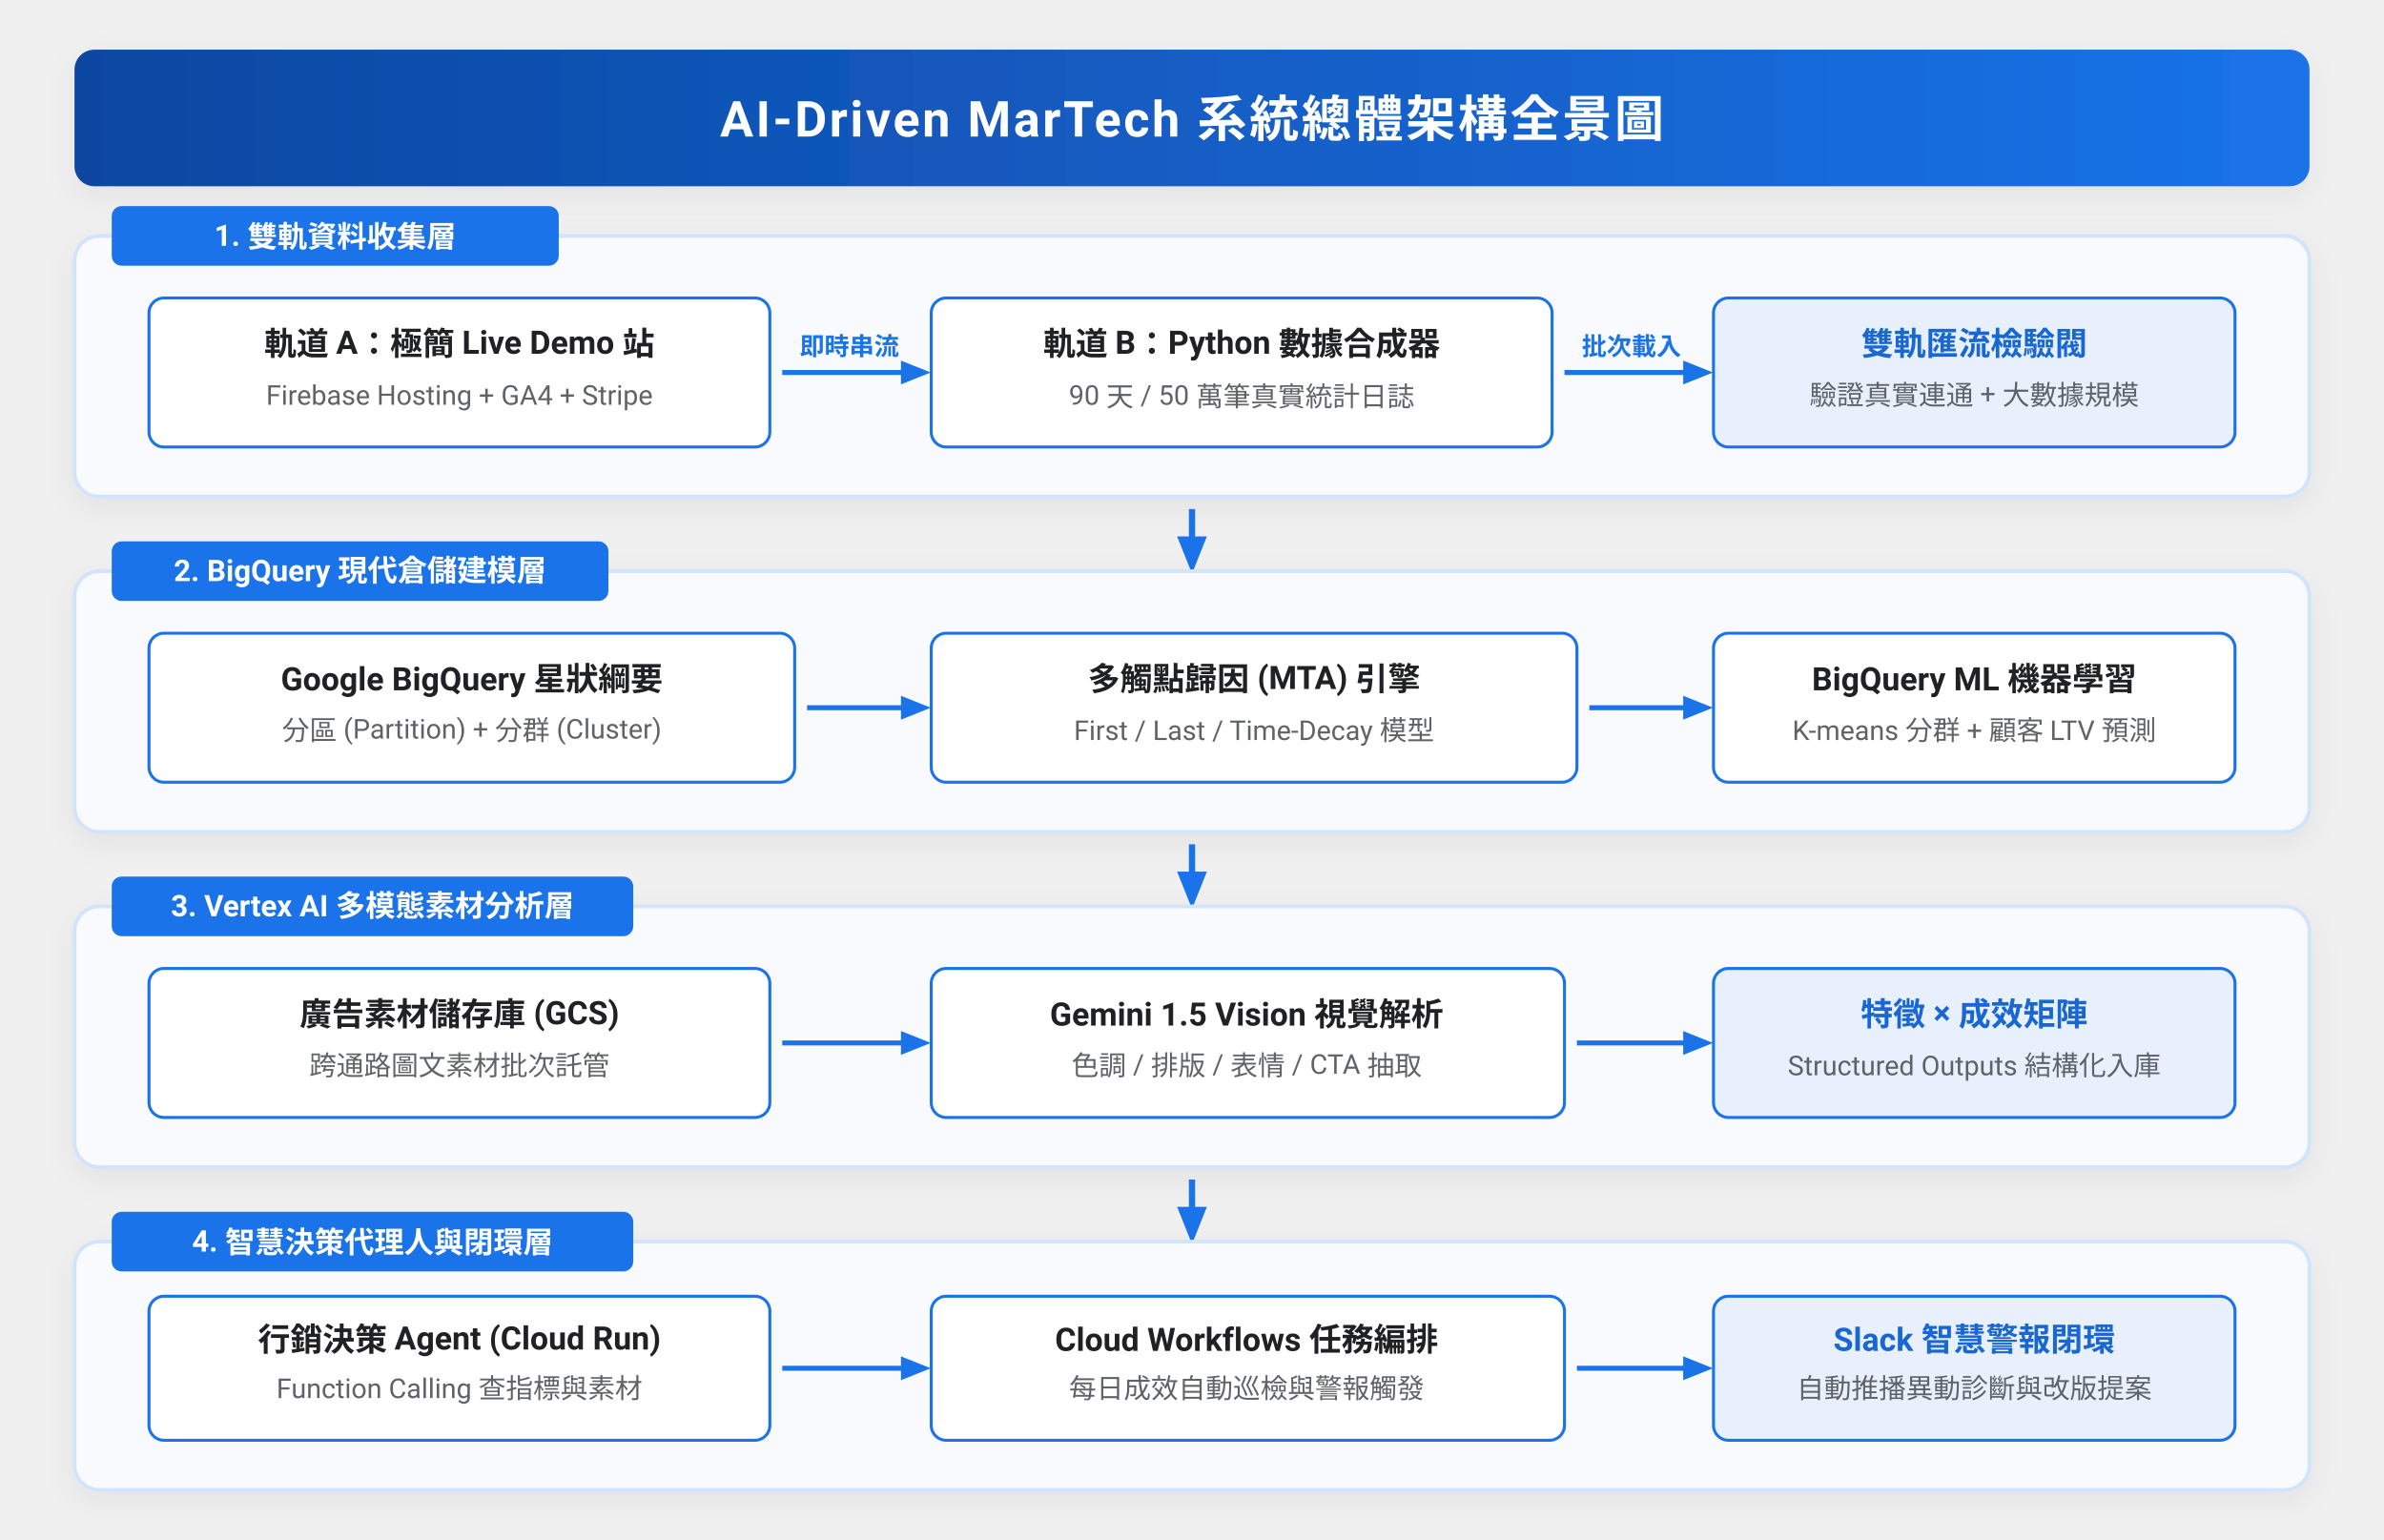
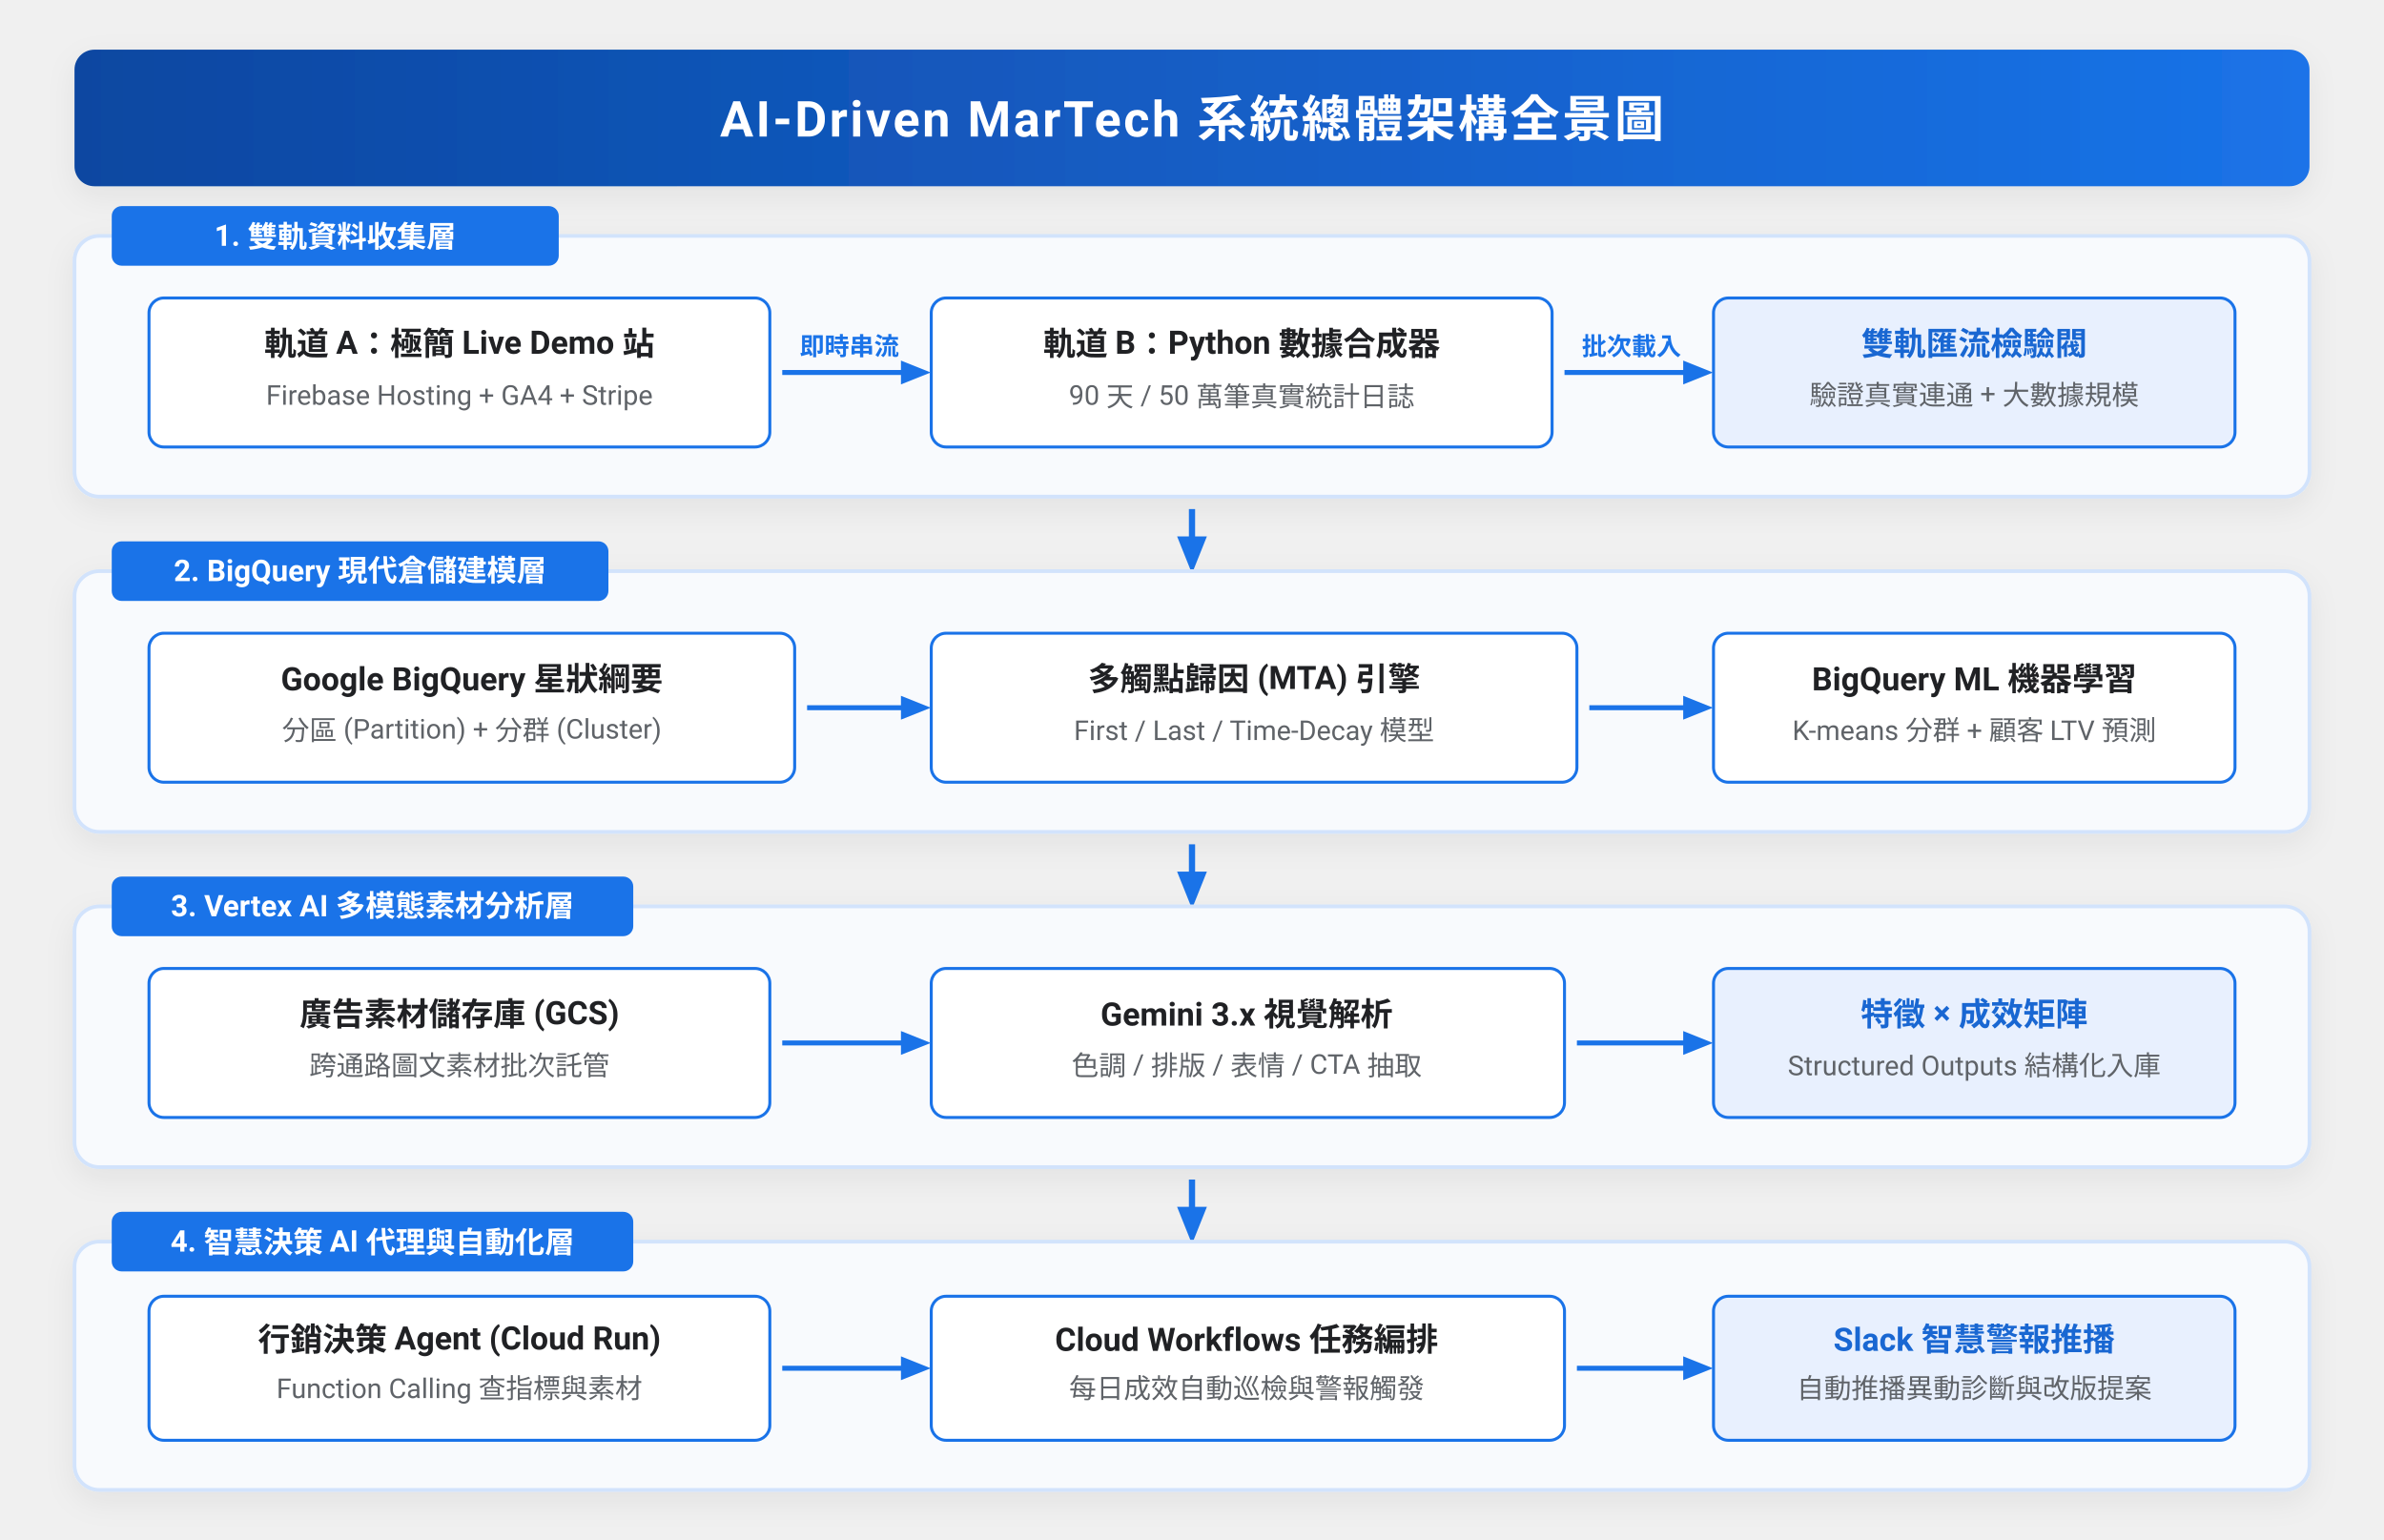
<svg xmlns="http://www.w3.org/2000/svg" viewBox="0 0 960 620" width="100%" height="100%" style="background:#ffffff; font-family:-apple-system, BlinkMacSystemFont, 'Segoe UI', Roboto, Helvetica, Arial, sans-serif;">
  <defs>
    <filter id="shadow" x="-5%" y="-5%" width="110%" height="115%" filterUnits="userSpaceOnUse">
      <feDropShadow dx="0" dy="4" stdDeviation="6" flood-color="#000000" flood-opacity="0.06" />
    </filter>
    <linearGradient id="primary-grad" x1="0%" y1="0%" x2="100%" y2="0%">
      <stop offset="0%" stop-color="#1a73e8" />
      <stop offset="100%" stop-color="#4285f4" />
    </linearGradient>
    <linearGradient id="header-grad" x1="0%" y1="0%" x2="100%" y2="0%">
      <stop offset="0%" stop-color="#0d47a1" />
      <stop offset="100%" stop-color="#1a73e8" />
    </linearGradient>
    <marker id="arrow" viewBox="0 0 10 10" refX="6" refY="5" markerWidth="6" markerHeight="6" orient="auto-start-reverse">
      <path d="M 0 1 L 10 5 L 0 9 z" fill="#1a73e8" />
    </marker>
  </defs>
  <rect x="30" y="20" width="900" height="55" rx="8" fill="url(#header-grad)" filter="url(#shadow)" />
  <text x="480" y="55" text-anchor="middle" fill="#ffffff" font-size="20" font-weight="700" letter-spacing="1">AI-Driven MarTech 系統總體架構全景圖</text>
  <g transform="translate(30, 95)">
    <rect width="900" height="105" rx="10" fill="#f8fafd" stroke="#d2e3fc" stroke-width="1.5" filter="url(#shadow)" />
    <rect x="15" y="-12" width="180" height="24" rx="4" fill="#1a73e8" />
    <text x="105" y="4" text-anchor="middle" fill="#ffffff" font-size="12" font-weight="600">1. 雙軌資料收集層</text>
    <rect x="30" y="25" width="250" height="60" rx="6" fill="#ffffff" stroke="#1a73e8" stroke-width="1.2" />
    <text x="155" y="48" text-anchor="middle" fill="#202124" font-size="13" font-weight="600">軌道 A：極簡 Live Demo 站</text>
    <text x="155" y="68" text-anchor="middle" fill="#5f6368" font-size="11">Firebase Hosting + GA4 + Stripe</text>
    <path d="M 285 55 L 340 55" stroke="#1a73e8" stroke-width="2" marker-end="url(#arrow)" />
    <text x="312" y="48" text-anchor="middle" fill="#1a73e8" font-size="10" font-weight="600">即時串流</text>
    <rect x="345" y="25" width="250" height="60" rx="6" fill="#ffffff" stroke="#1a73e8" stroke-width="1.2" />
    <text x="470" y="48" text-anchor="middle" fill="#202124" font-size="13" font-weight="600">軌道 B：Python 數據合成器</text>
    <text x="470" y="68" text-anchor="middle" fill="#5f6368" font-size="11">90 天 / 50 萬筆真實統計日誌</text>
    <path d="M 600 55 L 655 55" stroke="#1a73e8" stroke-width="2" marker-end="url(#arrow)" />
    <text x="627" y="48" text-anchor="middle" fill="#1a73e8" font-size="10" font-weight="600">批次載入</text>
    <rect x="660" y="25" width="210" height="60" rx="6" fill="#e8f0fe" stroke="#1a73e8" stroke-width="1.2" />
    <text x="765" y="48" text-anchor="middle" fill="#1967d2" font-size="13" font-weight="700">雙軌匯流檢驗閥</text>
    <text x="765" y="68" text-anchor="middle" fill="#5f6368" font-size="11">驗證真實連通 + 大數據規模</text>
  </g>
  <path d="M 480 205 L 480 225" stroke="#1a73e8" stroke-width="2.5" marker-end="url(#arrow)" />
  <g transform="translate(30, 230)">
    <rect width="900" height="105" rx="10" fill="#f8fafd" stroke="#d2e3fc" stroke-width="1.5" filter="url(#shadow)" />
    <rect x="15" y="-12" width="200" height="24" rx="4" fill="#1a73e8" />
    <text x="115" y="4" text-anchor="middle" fill="#ffffff" font-size="12" font-weight="600">2. BigQuery 現代倉儲建模層</text>
    <rect x="30" y="25" width="260" height="60" rx="6" fill="#ffffff" stroke="#1a73e8" stroke-width="1.2" />
    <text x="160" y="48" text-anchor="middle" fill="#202124" font-size="13" font-weight="600">Google BigQuery 星狀綱要</text>
    <text x="160" y="68" text-anchor="middle" fill="#5f6368" font-size="11">分區 (Partition) + 分群 (Cluster)</text>
    <path d="M 295 55 L 340 55" stroke="#1a73e8" stroke-width="2" marker-end="url(#arrow)" />
    <rect x="345" y="25" width="260" height="60" rx="6" fill="#ffffff" stroke="#1a73e8" stroke-width="1.2" />
    <text x="475" y="48" text-anchor="middle" fill="#202124" font-size="13" font-weight="600">多觸點歸因 (MTA) 引擎</text>
    <text x="475" y="68" text-anchor="middle" fill="#5f6368" font-size="11">First / Last / Time-Decay 模型</text>
    <path d="M 610 55 L 655 55" stroke="#1a73e8" stroke-width="2" marker-end="url(#arrow)" />
    <rect x="660" y="25" width="210" height="60" rx="6" fill="#ffffff" stroke="#1a73e8" stroke-width="1.2" />
    <text x="765" y="48" text-anchor="middle" fill="#202124" font-size="13" font-weight="600">BigQuery ML 機器學習</text>
    <text x="765" y="68" text-anchor="middle" fill="#5f6368" font-size="11">K-means 分群 + 顧客 LTV 預測</text>
  </g>
  <path d="M 480 340 L 480 360" stroke="#1a73e8" stroke-width="2.5" marker-end="url(#arrow)" />
  <g transform="translate(30, 365)">
    <rect width="900" height="105" rx="10" fill="#f8fafd" stroke="#d2e3fc" stroke-width="1.5" filter="url(#shadow)" />
    <rect x="15" y="-12" width="210" height="24" rx="4" fill="#1a73e8" />
    <text x="120" y="4" text-anchor="middle" fill="#ffffff" font-size="12" font-weight="600">3. Vertex AI 多模態素材分析層</text>
    <rect x="30" y="25" width="250" height="60" rx="6" fill="#ffffff" stroke="#1a73e8" stroke-width="1.2" />
    <text x="155" y="48" text-anchor="middle" fill="#202124" font-size="13" font-weight="600">廣告素材儲存庫 (GCS)</text>
    <text x="155" y="68" text-anchor="middle" fill="#5f6368" font-size="11">跨通路圖文素材批次託管</text>
    <path d="M 285 55 L 340 55" stroke="#1a73e8" stroke-width="2" marker-end="url(#arrow)" />
    <rect x="345" y="25" width="255" height="60" rx="6" fill="#ffffff" stroke="#1a73e8" stroke-width="1.2" />
-     <text x="472" y="48" text-anchor="middle" fill="#202124" font-size="13" font-weight="600">Gemini 1.5 Vision 視覺解析</text>
+     <text x="472" y="48" text-anchor="middle" fill="#202124" font-size="13" font-weight="600">Gemini 3.x 視覺解析</text>
    <text x="472" y="68" text-anchor="middle" fill="#5f6368" font-size="11">色調 / 排版 / 表情 / CTA 抽取</text>
    <path d="M 605 55 L 655 55" stroke="#1a73e8" stroke-width="2" marker-end="url(#arrow)" />
    <rect x="660" y="25" width="210" height="60" rx="6" fill="#e8f0fe" stroke="#1a73e8" stroke-width="1.2" />
    <text x="765" y="48" text-anchor="middle" fill="#1967d2" font-size="13" font-weight="700">特徵 × 成效矩陣</text>
    <text x="765" y="68" text-anchor="middle" fill="#5f6368" font-size="11">Structured Outputs 結構化入庫</text>
  </g>
  <path d="M 480 475 L 480 495" stroke="#1a73e8" stroke-width="2.5" marker-end="url(#arrow)" />
  <g transform="translate(30, 500)">
    <rect width="900" height="100" rx="10" fill="#f8fafd" stroke="#d2e3fc" stroke-width="1.5" filter="url(#shadow)" />
    <rect x="15" y="-12" width="210" height="24" rx="4" fill="#1a73e8" />
-     <text x="120" y="4" text-anchor="middle" fill="#ffffff" font-size="12" font-weight="600">4. 智慧決策代理人與閉環層</text>
+     <text x="120" y="4" text-anchor="middle" fill="#ffffff" font-size="12" font-weight="600">4. 智慧決策 AI 代理與自動化層</text>
    <rect x="30" y="22" width="250" height="58" rx="6" fill="#ffffff" stroke="#1a73e8" stroke-width="1.2" />
    <text x="155" y="44" text-anchor="middle" fill="#202124" font-size="13" font-weight="600">行銷決策 Agent (Cloud Run)</text>
    <text x="155" y="63" text-anchor="middle" fill="#5f6368" font-size="11">Function Calling 查指標與素材</text>
    <path d="M 285 51 L 340 51" stroke="#1a73e8" stroke-width="2" marker-end="url(#arrow)" />
    <rect x="345" y="22" width="255" height="58" rx="6" fill="#ffffff" stroke="#1a73e8" stroke-width="1.2" />
    <text x="472" y="44" text-anchor="middle" fill="#202124" font-size="13" font-weight="600">Cloud Workflows 任務編排</text>
    <text x="472" y="63" text-anchor="middle" fill="#5f6368" font-size="11">每日成效自動巡檢與警報觸發</text>
    <path d="M 605 51 L 655 51" stroke="#1a73e8" stroke-width="2" marker-end="url(#arrow)" />
    <rect x="660" y="22" width="210" height="58" rx="6" fill="#e8f0fe" stroke="#1a73e8" stroke-width="1.2" />
-     <text x="765" y="44" text-anchor="middle" fill="#1967d2" font-size="13" font-weight="700">Slack 智慧警報閉環</text>
+     <text x="765" y="44" text-anchor="middle" fill="#1967d2" font-size="13" font-weight="700">Slack 智慧警報推播</text>
    <text x="765" y="63" text-anchor="middle" fill="#5f6368" font-size="11">自動推播異動診斷與改版提案</text>
  </g>
</svg>
